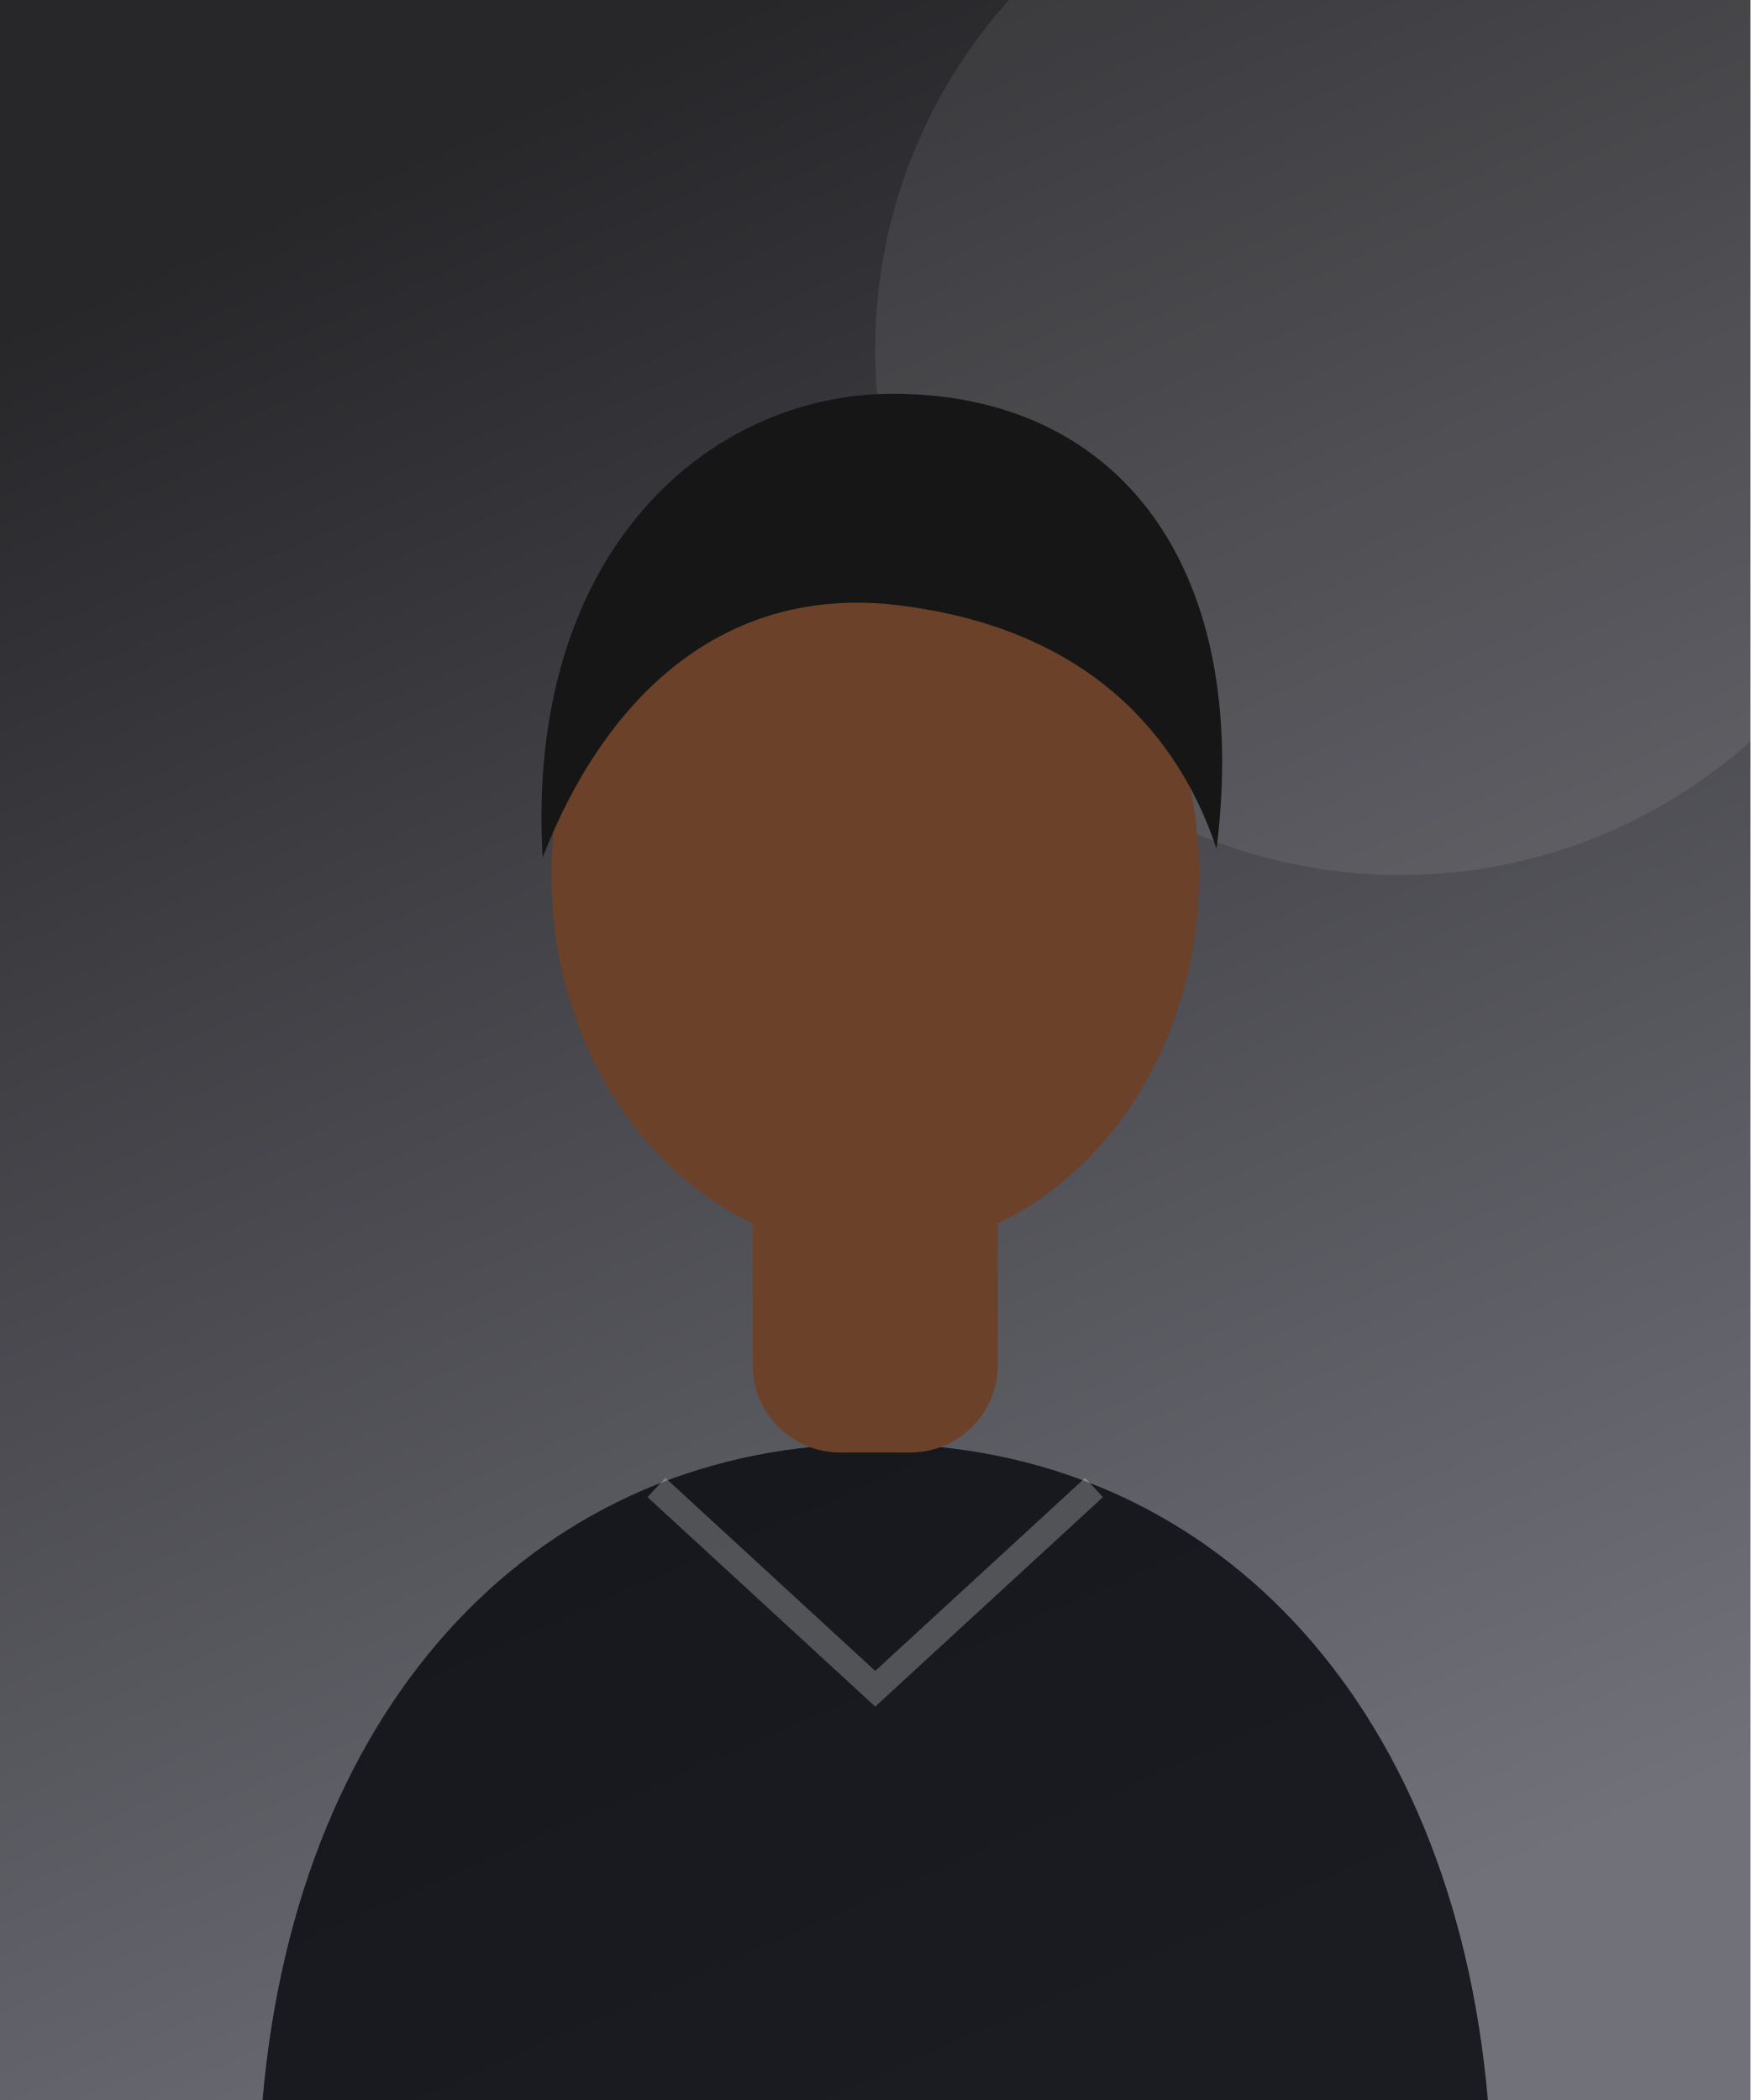
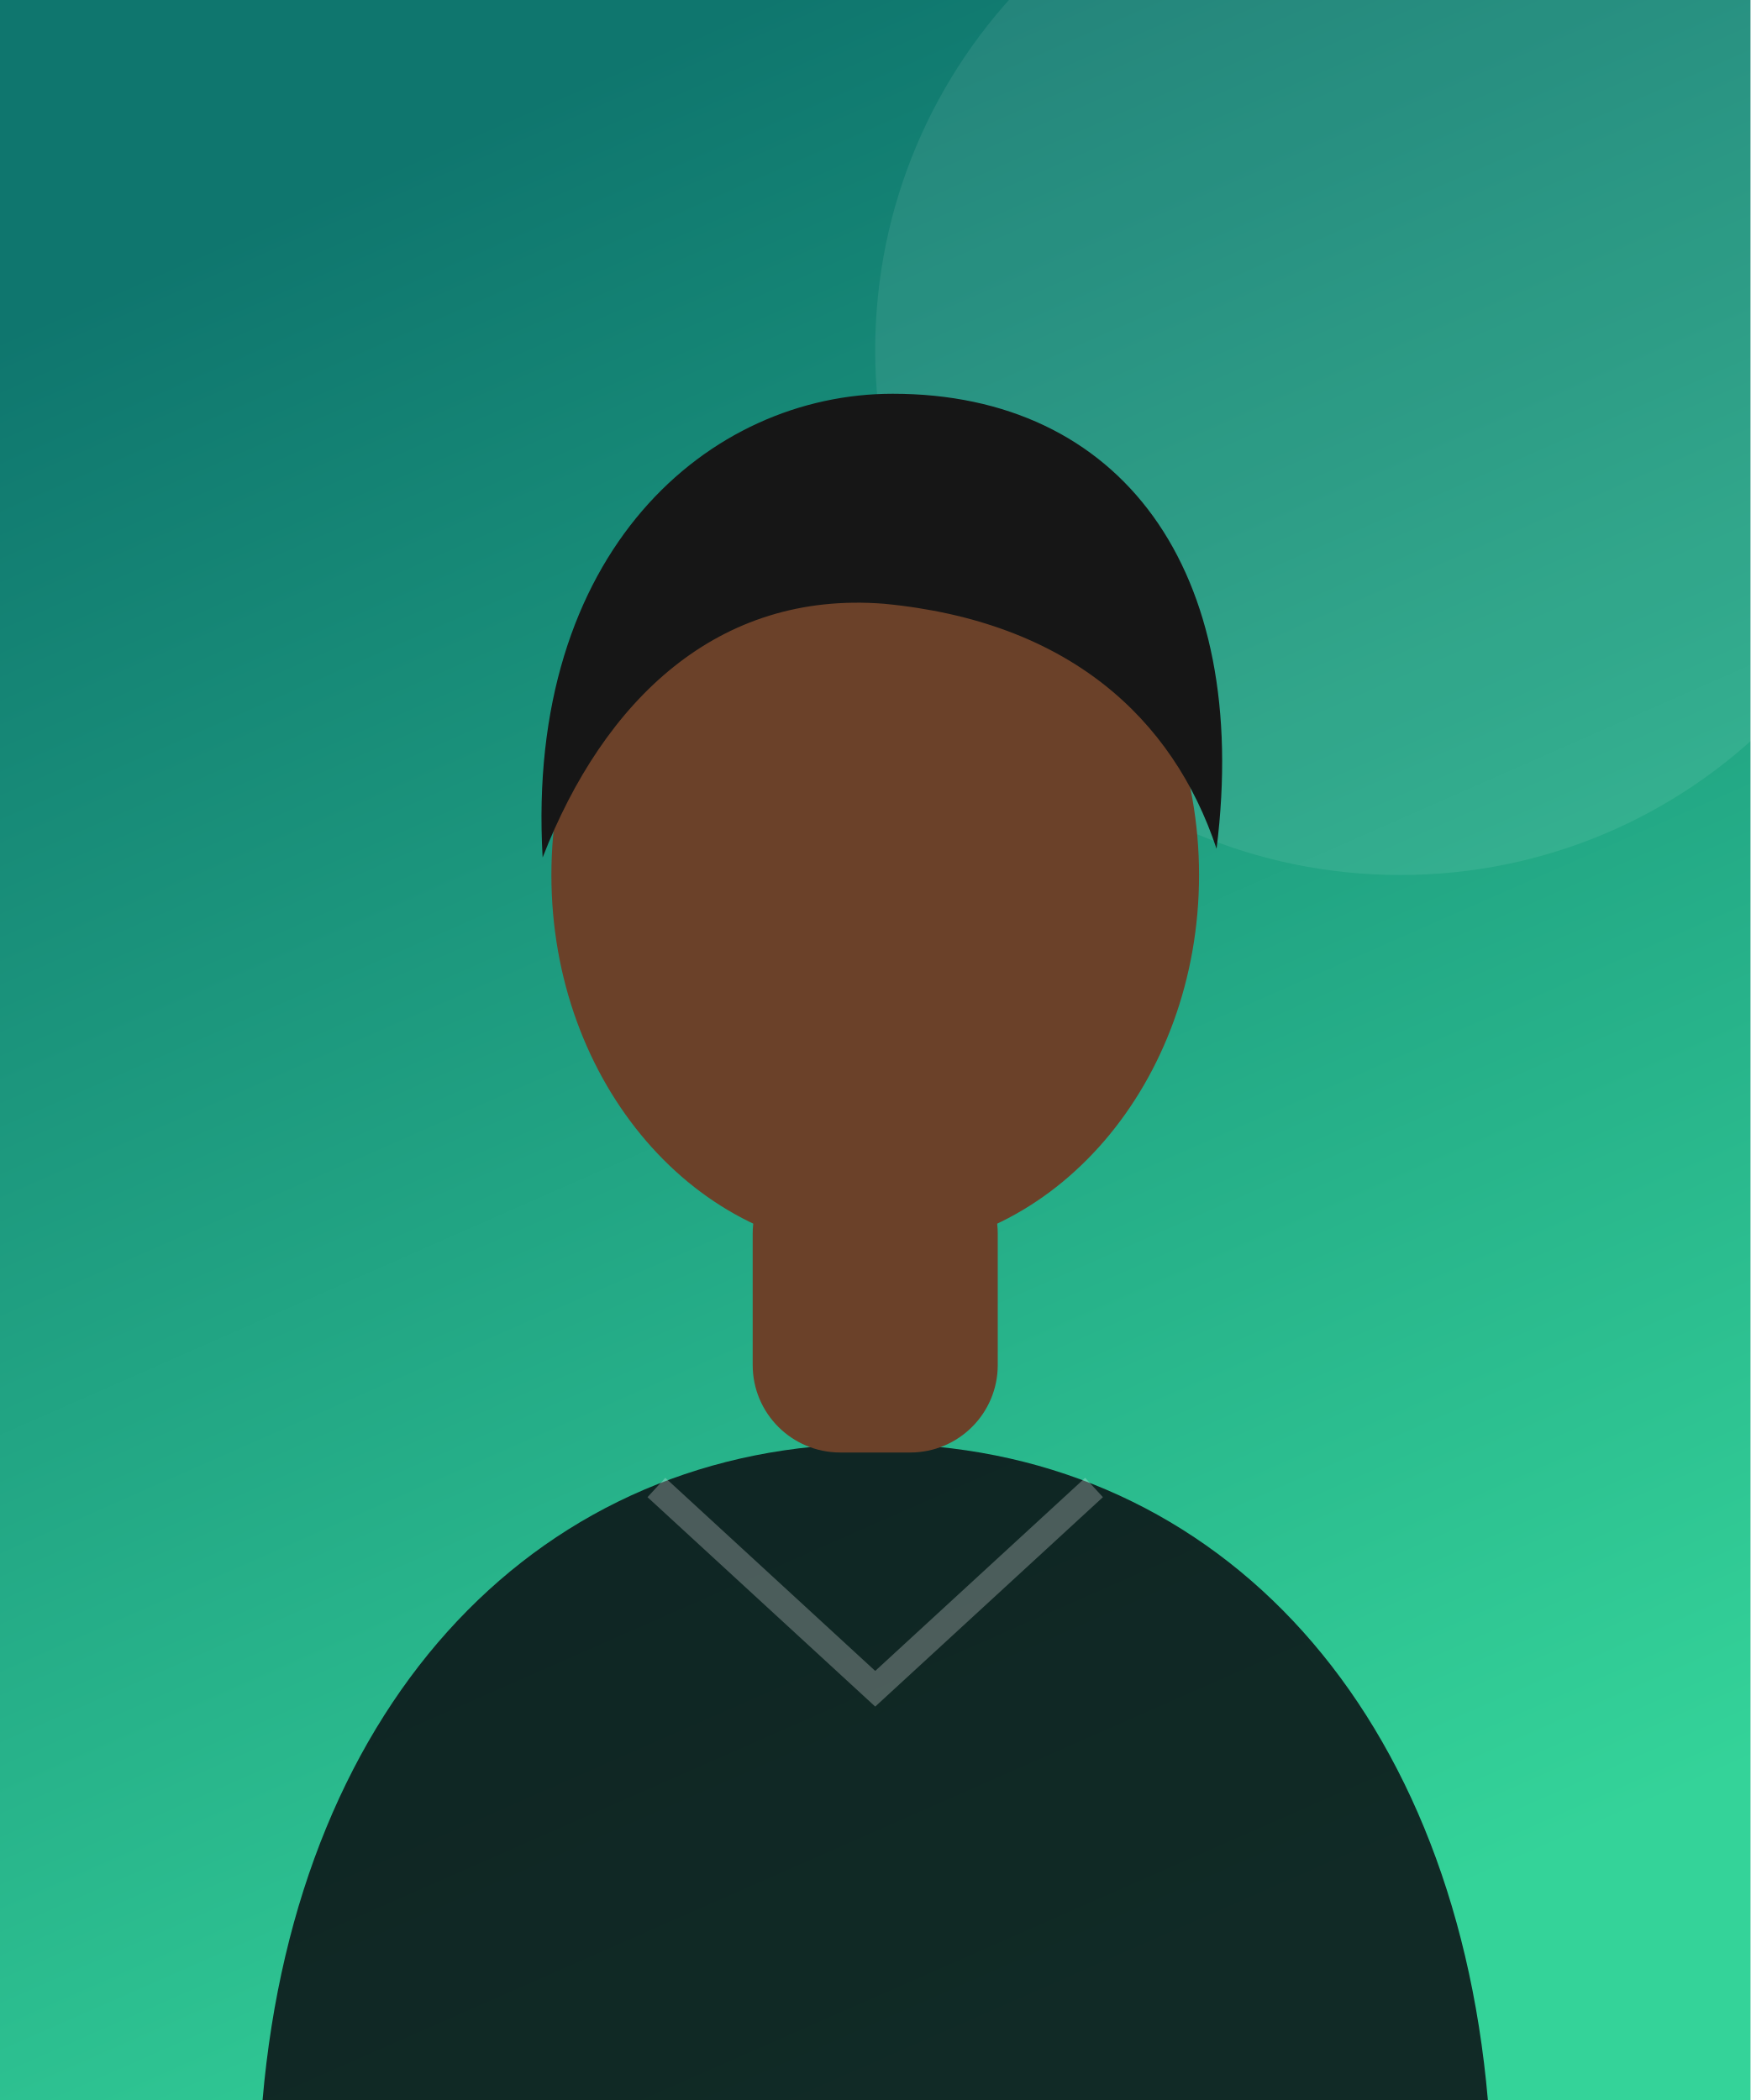
<svg xmlns="http://www.w3.org/2000/svg" viewBox="0 0 400 480" width="400" height="480">
  <defs>
    <linearGradient id="g" gradientTransform="rotate(70 .5 .5)">
-       <stop offset="0" stop-color="#27272A" />
-       <stop offset="1" stop-color="#71717A" />
+       <stop offset="0" stop-color="#0F766E" />
+       <stop offset="1" stop-color="#34D399" />
    </linearGradient>
  </defs>
  <rect width="400" height="480" fill="url(#g)" />
  <circle cx="320" cy="80" r="120" fill="#fff" opacity=".08" />
  <path d="M60 480c8-92 64-150 140-150s132 58 140 150z" fill="#0B0D12" opacity=".85" />
  <path d="M150 340l50 46 50-46" fill="none" stroke="#fff" stroke-opacity=".25" stroke-width="6" />
  <rect x="172" y="262" width="56" height="70" rx="20" fill="#6B4129" />
  <ellipse cx="200" cy="200" rx="74" ry="86" fill="#6B4129" />
  <path d="M124 196c-4-70 38-106 80-106 52 0 82 40 74 104-10-30-34-52-76-56-38-3-64 22-78 58z" fill="#161616" />
</svg>
